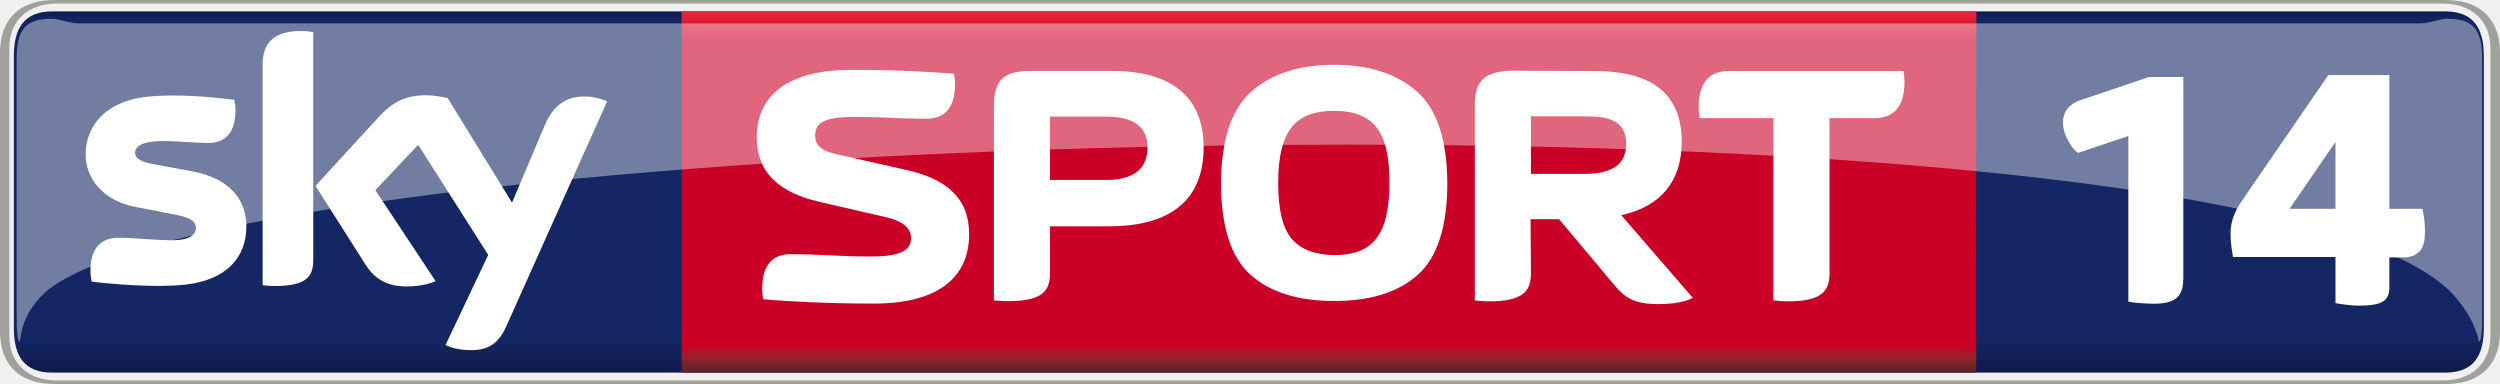
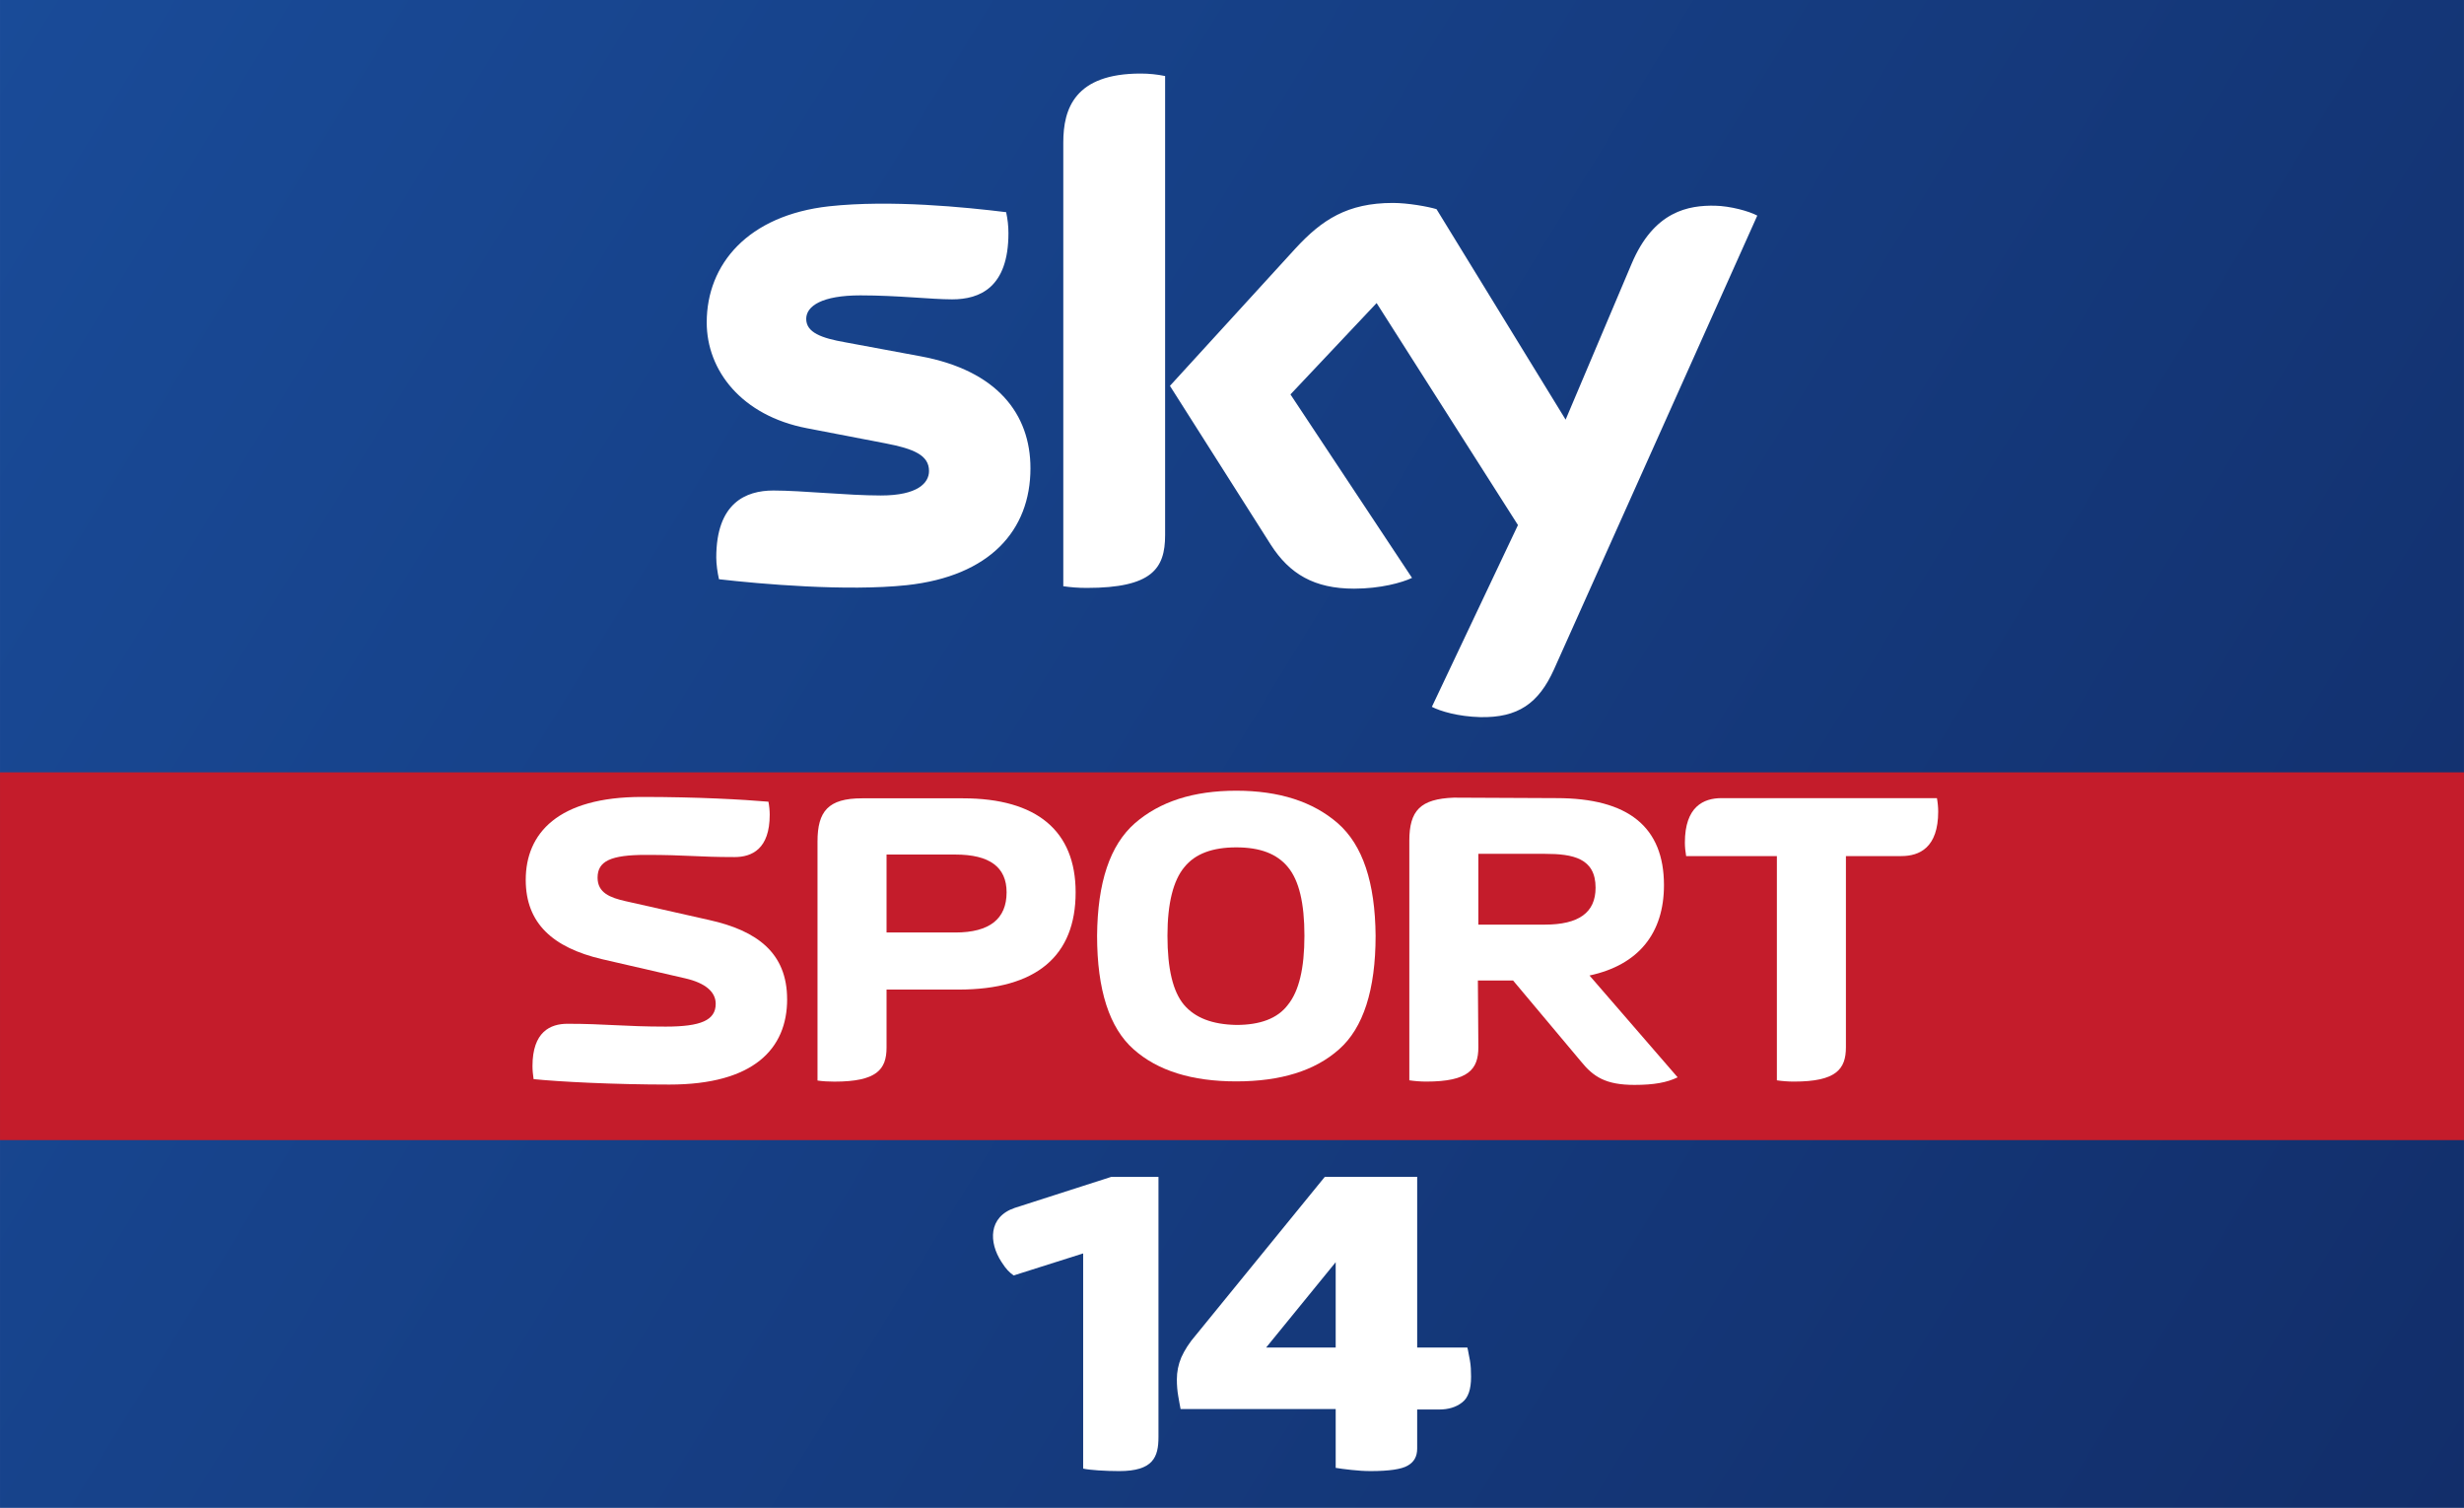
- <svg xmlns="http://www.w3.org/2000/svg" width="522.41" height="80.242" version="1.1" viewBox="0 0 138.22 21.23">
+ <svg xmlns="http://www.w3.org/2000/svg" width="1340" height="820" version="1.1" viewBox="0 0 354.54 216.96">
  <defs>
-     <linearGradient id="d" x1=".008" x2=".992" gradientTransform="matrix(0 20.31 20.31 0 76.812 .46)" gradientUnits="userSpaceOnUse">
-       <stop stop-color="#0f1c4d" offset="0" />
-       <stop stop-color="#101e51" offset=".004" />
-       <stop stop-color="#101f54" offset=".008" />
-       <stop stop-color="#112157" offset=".012" />
-       <stop stop-color="#12225a" offset=".016" />
-       <stop stop-color="#13245d" offset=".02" />
-       <stop stop-color="#132560" offset=".023" />
-       <stop stop-color="#142662" offset=".027" />
-       <stop stop-color="#142764" offset=".031" />
-       <stop stop-color="#142764" offset=".062" />
-       <stop stop-color="#142764" offset=".125" />
-       <stop stop-color="#142764" offset=".25" />
-       <stop stop-color="#142764" offset=".5" />
-       <stop stop-color="#142764" offset=".75" />
-       <stop stop-color="#142764" offset=".875" />
-       <stop stop-color="#142764" offset=".891" />
-       <stop stop-color="#142764" offset=".898" />
-       <stop stop-color="#142763" offset=".902" />
-       <stop stop-color="#142763" offset=".906" />
-       <stop stop-color="#132662" offset=".91" />
-       <stop stop-color="#132661" offset=".914" />
-       <stop stop-color="#132560" offset=".918" />
-       <stop stop-color="#13255f" offset=".922" />
-       <stop stop-color="#12245d" offset=".926" />
-       <stop stop-color="#12245c" offset=".93" />
-       <stop stop-color="#12235b" offset=".934" />
-       <stop stop-color="#12235a" offset=".938" />
-       <stop stop-color="#112259" offset=".941" />
-       <stop stop-color="#112258" offset=".945" />
-       <stop stop-color="#112157" offset=".949" />
-       <stop stop-color="#112056" offset=".953" />
-       <stop stop-color="#102055" offset=".957" />
-       <stop stop-color="#102054" offset=".961" />
-       <stop stop-color="#101f53" offset=".965" />
-       <stop stop-color="#101e52" offset=".969" />
-       <stop stop-color="#0f1d50" offset=".973" />
-       <stop stop-color="#0f1d4f" offset=".977" />
-       <stop stop-color="#0f1c4e" offset=".98" />
-       <stop stop-color="#0f1c4d" offset=".984" />
-       <stop stop-color="#0e1b4c" offset=".988" />
-       <stop stop-color="#0e1b4b" offset=".992" />
-       <stop stop-color="#0e1a4a" offset=".996" />
-       <stop stop-color="#0e1949" offset="1" />
-     </linearGradient>
-     <linearGradient id="c" x1="7.105e-15" x2="1" gradientTransform="matrix(0 -19.975 19.975 0 73.482 20.6)" gradientUnits="userSpaceOnUse">
-       <stop stop-color="#552227" offset="0" />
-       <stop stop-color="#5a2227" offset=".004" />
-       <stop stop-color="#602228" offset=".008" />
-       <stop stop-color="#662329" offset=".012" />
-       <stop stop-color="#6c232a" offset=".016" />
-       <stop stop-color="#71232a" offset=".02" />
-       <stop stop-color="#77232a" offset=".023" />
-       <stop stop-color="#7d232a" offset=".027" />
-       <stop stop-color="#84222b" offset=".031" />
-       <stop stop-color="#8a212b" offset=".035" />
-       <stop stop-color="#90202b" offset=".039" />
-       <stop stop-color="#961f2b" offset=".043" />
-       <stop stop-color="#9d1d2b" offset=".047" />
-       <stop stop-color="#a31a2a" offset=".051" />
-       <stop stop-color="#a9172a" offset=".055" />
-       <stop stop-color="#b01329" offset=".059" />
-       <stop stop-color="#b70f29" offset=".062" />
-       <stop stop-color="#bd0829" offset=".066" />
-       <stop stop-color="#c40228" offset=".07" />
-       <stop stop-color="#c70028" offset=".074" />
-       <stop stop-color="#ca0027" offset=".078" />
-       <stop stop-color="#ca0027" offset=".094" />
-       <stop stop-color="#ca0027" offset=".125" />
-       <stop stop-color="#ca0027" offset=".25" />
-       <stop stop-color="#ca0027" offset=".5" />
-       <stop stop-color="#ca0027" offset=".75" />
-       <stop stop-color="#ca0027" offset=".875" />
-       <stop stop-color="#ca0027" offset=".906" />
-       <stop stop-color="#ca0027" offset=".914" />
-       <stop stop-color="#cb0028" offset=".918" />
-       <stop stop-color="#cc0029" offset=".922" />
-       <stop stop-color="#ce002a" offset=".926" />
-       <stop stop-color="#cf012a" offset=".93" />
-       <stop stop-color="#d1052b" offset=".934" />
-       <stop stop-color="#d2092c" offset=".938" />
-       <stop stop-color="#d40b2d" offset=".941" />
-       <stop stop-color="#d50d2e" offset=".945" />
-       <stop stop-color="#d60f2f" offset=".949" />
-       <stop stop-color="#d71130" offset=".953" />
-       <stop stop-color="#d91431" offset=".957" />
-       <stop stop-color="#da1732" offset=".961" />
-       <stop stop-color="#dc1933" offset=".965" />
-       <stop stop-color="#dd1a34" offset=".969" />
-       <stop stop-color="#df1c35" offset=".973" />
-       <stop stop-color="#e01d35" offset=".977" />
-       <stop stop-color="#e12036" offset=".98" />
-       <stop stop-color="#e22237" offset=".984" />
-       <stop stop-color="#e42439" offset=".988" />
-       <stop stop-color="#e6253a" offset=".992" />
-       <stop stop-color="#e7273a" offset=".996" />
-       <stop stop-color="#e8283b" offset="1" />
+     <linearGradient id="linearGradient833" x1="-.001" x2="354.54" y2="216.96" gradientUnits="userSpaceOnUse">
+       <stop stop-color="#194b98" offset="0" />
+       <stop stop-color="#122e6a" offset="1" />
    </linearGradient>
  </defs>
-   <path d="m2.901 0.63c-1.58 0-2.136 0.937-2.136 2.477v15.017c0 1.551 0.556 2.477 2.136 2.477h132.29c1.57 0 2.136-0.927 2.136-2.477v-15.017c0-1.541-0.566-2.477-2.136-2.477z" fill="url(#d)" stroke-width=".969" />
-   <path d="m37.682 0.63c-8e-3 6.549 8e-3 13.746 5e-3 19.971h71.575c2e-3 -6.775 5e-3 -14.054 5e-3 -19.971z" fill="url(#c)" stroke-width=".969" />
-   <g transform="translate(-133.45 -432.77)" fill="#fff" stroke-width=".969">
-     <path d="m187.03 445.72c0-2.077-1.346-3.082-3.501-3.56l-3.764-0.848c-0.683-0.156-1.248-0.371-1.248-1.053 0-0.741 0.585-1.024 2.165-1.024 1.863 0 2.301 0.098 3.989 0.098 0.78 0 1.58-0.361 1.58-1.902 0-0.185-0.02-0.4-0.057-0.585-1.141-0.098-3.17-0.214-5.686-0.214-3.774 0-5.218 1.638-5.218 3.725 0 1.96 1.229 3.043 3.413 3.56l3.764 0.868c0.878 0.204 1.355 0.595 1.355 1.141 0 0.741-0.673 1.024-2.243 1.024-1.863 0-2.721-0.127-4.418-0.127-0.77 0-1.57 0.361-1.57 1.902 0 0.185 0.02 0.39 0.05 0.585 1.151 0.117 3.599 0.244 6.105 0.244 3.784 0 5.286-1.609 5.286-3.833" />
-     <path d="m218.07 444.89h1.58l3.043 3.628c0.565 0.702 1.121 1.063 2.409 1.063 0.878 0 1.463-0.107 1.941-0.341l-3.959-4.574c2.223-0.478 3.345-1.921 3.345-4.057 0-2.614-1.599-3.911-4.827-3.911l-4.613-0.02c-1.502 0.057-1.999 0.575-1.999 1.941v10.756c0.234 0.035 0.497 0.057 0.761 0.057 1.902 0 2.341-0.556 2.341-1.541l-0.02-3.003m0.02-2.506v-3.179h2.984c1.268 0 2.282 0.195 2.282 1.521 0 1.121-0.761 1.658-2.282 1.658h-2.984" />
-     <path d="m188.4 449.37c0.224 0.035 0.497 0.049 0.761 0.049 1.902 0 2.341-0.546 2.341-1.531v-2.604h3.228c3.521 0 5.266-1.521 5.266-4.369 0-2.76-1.746-4.223-5.061-4.223h-4.535c-1.521 0-1.999 0.585-1.999 1.941v10.737m3.101-6.651v-3.501h3.091c1.541 0 2.301 0.565 2.301 1.697 0 1.19-0.761 1.804-2.301 1.804h-3.091" />
-     <path d="m207.21 449.41c1.999 0 3.54-0.478 4.622-1.443 1.083-0.956 1.638-2.662 1.638-5.1-0.02-2.389-0.575-4.067-1.697-5.052-1.121-0.975-2.643-1.463-4.564-1.463-1.921 0-3.433 0.488-4.554 1.463-1.121 0.985-1.677 2.662-1.697 5.052 0 2.438 0.556 4.145 1.638 5.1 1.083 0.965 2.623 1.443 4.613 1.443m3.062-6.544c0 1.463-0.244 2.487-0.741 3.101-0.468 0.624-1.258 0.907-2.321 0.907-1.083-0.02-1.853-0.322-2.35-0.907-0.497-0.595-0.741-1.619-0.741-3.101 0-1.463 0.263-2.487 0.761-3.082 0.488-0.604 1.268-0.887 2.331-0.887 1.063 0 1.824 0.283 2.321 0.887 0.497 0.595 0.741 1.619 0.741 3.082" />
-     <path d="m234.6 439.3h2.487c0.819 0 1.658-0.38 1.658-1.999 0-0.185-0.02-0.42-0.057-0.604h-9.674c-0.809 0-1.648 0.38-1.648 1.999 0 0.185 0.02 0.41 0.057 0.604h4.076v10.074c0.234 0.035 0.497 0.057 0.77 0.057 1.892 0 2.331-0.556 2.331-1.541v-8.592" />
-     <path d="m147.07 445.3c0 1.716-1.121 2.965-3.394 3.208-1.638 0.176-4.028-0.028-5.149-0.165-0.05-0.176-0.078-0.41-0.078-0.585 0-1.502 0.809-1.843 1.56-1.843 0.79 0 2.029 0.137 2.955 0.137 1.014 0 1.317-0.341 1.317-0.673 0-0.429-0.41-0.604-1.19-0.751l-2.155-0.42c-1.794-0.341-2.75-1.58-2.75-2.896 0-1.599 1.131-2.945 3.364-3.189 1.677-0.185 3.725 0.02 4.847 0.165 0.05 0.185 0.071 0.371 0.071 0.575 0 1.492-0.79 1.814-1.551 1.814-0.575 0-1.482-0.108-2.516-0.108-1.044 0-1.482 0.283-1.482 0.643 0 0.371 0.42 0.526 1.073 0.644l2.058 0.38c2.116 0.39 3.023 1.589 3.023 3.062m3.696 1.843c0 0.917-0.361 1.443-2.155 1.443-0.234 0-0.439-0.02-0.644-0.049v-12.161c0-0.926 0.312-1.892 2.126-1.892 0.224 0 0.459 0.02 0.673 0.071v12.59m7.314 4.701c0.234 0.127 0.722 0.273 1.326 0.283 1.034 0.028 1.609-0.371 2.028-1.307l5.578-12.443c-0.234-0.127-0.741-0.263-1.161-0.273-0.712-8e-3 -1.677 0.137-2.292 1.609l-1.804 4.262-3.55-5.773c-0.224-0.071-0.78-0.166-1.19-0.166-1.258 0-1.95 0.459-2.672 1.248l-3.452 3.764 2.77 4.359c0.517 0.8 1.19 1.2 2.282 1.2 0.722 0 1.317-0.166 1.59-0.292l-3.335-5.032 2.37-2.506 3.872 6.085-2.36 4.983" />
+   <path d="m-7.3425e-4 0h354.54v216.96h-354.54z" fill="url(#linearGradient833)" style="paint-order:stroke fill markers" />
+   <path d="m-7.4105e-4 111.13h354.54v52.917h-354.54z" fill="#c41c2b" style="paint-order:stroke fill markers" />
+   <path d="m148.27 67.367c0 8.973-5.865 15.531-17.77 16.828-8.628 0.925-21.118-0.167-27.047-0.85-0.221-0.968-0.392-2.173-0.392-3.121 0-7.855 4.244-9.646 8.214-9.646 4.125 0 10.627 0.715 15.465 0.715 5.311 0 6.934-1.807 6.934-3.523 0-2.254-2.148-3.19-6.274-3.981l-11.294-2.173c-9.402-1.802-14.418-8.312-14.418-15.217 0-8.395 5.938-15.424 17.614-16.717 8.83-0.956 19.573 0.123 25.47 0.847 0.217 1.015 0.33 1.972 0.33 3.026 0 7.828-4.125 9.517-8.101 9.517-3.056 0-7.794-0.572-13.203-0.572-5.509 0-7.794 1.525-7.794 3.383 0 1.956 2.176 2.767 5.626 3.371l10.796 2.005c11.091 2.046 15.843 8.351 15.843 16.109m19.377 9.635c0 4.815-1.89 7.59-11.276 7.59-1.244 0-2.333-0.092-3.375-0.242v-63.858c0-4.849 1.647-9.909 11.132-9.909 1.194 0 2.398 0.123 3.519 0.357v66.06m38.382 24.704c1.229 0.629 3.76 1.393 6.943 1.479 5.445 0.118 8.423-1.975 10.628-6.859l29.254-65.303c-1.206-0.651-3.876-1.372-6.068-1.423-3.758-0.07-8.805 0.703-12.036 8.405l-9.473 22.377-18.578-30.286c-1.198-0.368-4.123-0.895-6.273-0.895-6.548 0-10.219 2.42-14.023 6.549l-18.062 19.771 14.528 22.885c2.685 4.169 6.224 6.295 11.971 6.295 3.757 0 6.886-0.856 8.335-1.55l-17.492-26.398 12.396-13.146 20.339 31.944-12.388 26.156" fill="#fff" stroke-width="2.944" />
+   <g transform="matrix(3.1023 0 0 3.1023 -58.398 102.3)" fill="#fff">
+     <path d="m55.331 13.37c0-2.145-1.39-3.182-3.615-3.675l-3.887-0.876c-0.705-0.161-1.289-0.383-1.289-1.087 0-0.765 0.604-1.057 2.235-1.057 1.923 0 2.376 0.101 4.118 0.101 0.806 0 1.631-0.373 1.631-1.964 0-0.191-0.022-0.413-0.059-0.604-1.178-0.101-3.272-0.221-5.87-0.221-3.897 0-5.387 1.692-5.387 3.846 0 2.024 1.269 3.142 3.524 3.675l3.887 0.896c0.906 0.211 1.4 0.615 1.4 1.178 0 0.765-0.695 1.057-2.316 1.057-1.923 0-2.809-0.131-4.561-0.131-0.795 0-1.621 0.373-1.621 1.963 0 0.191 0.022 0.403 0.051 0.604 1.188 0.121 3.716 0.252 6.303 0.252 3.907 0 5.457-1.661 5.457-3.957" />
+     <path d="m87.371 12.5h1.631l3.142 3.746c0.584 0.725 1.158 1.097 2.487 1.097 0.906 0 1.51-0.111 2.004-0.352l-4.088-4.722c2.296-0.493 3.454-1.984 3.454-4.189 0-2.699-1.651-4.038-4.984-4.038l-4.763-0.022c-1.551 0.059-2.064 0.594-2.064 2.004v11.106c0.242 0.036 0.514 0.059 0.785 0.059 1.964 0 2.417-0.574 2.417-1.591l-0.022-3.101m0.022-2.588v-3.283h3.081c1.309 0 2.356 0.202 2.356 1.571 0 1.158-0.785 1.712-2.356 1.712h-3.081" />
+     <path d="m56.741 17.14c0.232 0.036 0.514 0.051 0.785 0.051 1.964 0 2.417-0.564 2.417-1.581v-2.688h3.333c3.635 0 5.437-1.571 5.437-4.511 0-2.85-1.802-4.36-5.226-4.36h-4.682c-1.571 0-2.064 0.604-2.064 2.004v11.086m3.202-6.867v-3.615h3.192c1.591 0 2.376 0.584 2.376 1.752 0 1.228-0.785 1.863-2.376 1.863h-3.192" />
+     <path d="m76.161 17.18c2.064 0 3.655-0.493 4.773-1.49 1.118-0.987 1.692-2.749 1.692-5.266-0.022-2.467-0.594-4.199-1.752-5.216-1.158-1.007-2.729-1.51-4.712-1.51-1.984 0-3.544 0.503-4.702 1.51-1.158 1.017-1.732 2.749-1.752 5.216 0 2.517 0.574 4.279 1.692 5.266 1.118 0.997 2.709 1.49 4.763 1.49m3.162-6.756c0 1.51-0.252 2.568-0.765 3.202-0.483 0.644-1.299 0.936-2.396 0.936-1.118-0.022-1.913-0.332-2.427-0.936-0.514-0.615-0.765-1.671-0.765-3.202 0-1.51 0.272-2.568 0.785-3.182 0.503-0.624 1.309-0.916 2.407-0.916 1.097 0 1.883 0.292 2.396 0.916 0.514 0.615 0.765 1.671 0.765 3.182" />
+     <path d="m104.44 6.73h2.568c0.846 0 1.712-0.392 1.712-2.064 0-0.191-0.022-0.433-0.059-0.624h-9.988c-0.836 0-1.702 0.392-1.702 2.064 0 0.191 0.022 0.423 0.058 0.624h4.209v10.401c0.242 0.036 0.514 0.058 0.795 0.058 1.954 0 2.407-0.574 2.407-1.591v-8.87" />
  </g>
-   <path d="m3.041 0c-2.331 0-3.042 1.454-3.042 2.907v15.418c0 1.453 0.711 2.906 3.042 2.906h132.13c2.331 0 3.052-1.452 3.052-2.906v-15.418c0-1.453-0.721-2.907-3.052-2.907zm0.107 0.196h131.91c1.57 0 2.633 0.927 2.633 2.477v15.886c0 1.551-1.063 2.477-2.633 2.477h-131.91c-1.57 0-2.633-0.927-2.633-2.477v-15.886c0-1.551 1.063-2.477 2.633-2.477z" fill="#a1a19c" stroke-width=".969" />
-   <g transform="translate(.00052549 4e-4)" fill="#fff">
-     <path d="m114.88 8.453c-0.159-0.132-0.292-0.246-0.477-0.577-0.521-0.823-0.539-1.91 0.53-2.307l3.879-1.313h1.899v11.089c0 0.851-0.23 1.446-1.59 1.446-0.548 0-1.193-0.057-1.449-0.114v-9.16l-2.792 0.936" stroke-width=".935" />
-     <g transform="translate(3.4035 36.305)">
-       <path d="m123.18-24.761h2.54v-3.696zm3.827 5.353c-0.239 0-0.469-0.018-0.716-0.05-0.247-0.032-0.435-0.062-0.571-0.089v-2.549h-5.666c-0.026-0.142-0.051-0.326-0.085-0.553-0.034-0.228-0.051-0.469-0.051-0.73 0-0.323 0.051-0.641 0.162-0.953 0.119-0.312 0.29-0.637 0.537-0.973l4.705-6.848h3.375v7.393h1.833c0.034 0.143 0.051 0.327 0.094 0.556 0.034 0.227 0.043 0.464 0.043 0.709 0 0.545-0.102 0.917-0.332 1.119-0.213 0.199-0.494 0.302-0.835 0.302h-0.801v1.692c0 0.338-0.111 0.584-0.349 0.741-0.222 0.155-0.682 0.234-1.338 0.234" fill="#fff" stroke-width="2.195" />
-     </g>
+   <g transform="translate(29.105)" fill="#fff">
+     <path d="m116.75 183.52c-0.611-0.432-1.069-0.864-1.756-1.944-1.832-2.808-1.908-6.48 1.908-7.776l13.891-4.464h6.793v37.438c0 2.88-0.763 4.896-5.648 4.896-1.984 0-4.274-0.144-5.19-0.36v-30.958z" />
+     <path d="m153.08 193.89h10.004v-12.276zm15.074 17.779c-0.94 0-1.846-0.059-2.82-0.167-0.973-0.105-1.712-0.207-2.249-0.295v-8.465h-22.317c-0.101-0.473-0.201-1.084-0.335-1.837-0.135-0.758-0.202-1.557-0.202-2.426 0-1.073 0.202-2.129 0.638-3.165 0.47-1.036 1.141-2.115 2.115-3.233l18.532-22.746h13.295v24.555h7.218c0.135 0.476 0.201 1.087 0.369 1.846 0.135 0.753 0.167 1.54 0.167 2.355 0 1.809-0.403 3.046-1.309 3.717-0.839 0.662-1.947 1.002-3.29 1.002h-3.156v5.62c0 1.121-0.436 1.939-1.377 2.46-0.873 0.515-2.686 0.778-5.271 0.778" stroke-width="7.94" />
  </g>
-   <path class="st5" d="m135.36 16.005c1.357 1.336 1.647 2.604 1.692 2.882 0.134 0 0.178-0.589 0.178-1.48v-14.176c0-1.647-0.534-2.192-1.925-2.192-0.467 0-0.945 0.256-1.569 0.256h-129.32c-0.623 0-1.102-0.256-1.569-0.256-1.391 0-1.925 0.556-1.925 2.192v14.176c0 0.879 0.045 1.48 0.178 1.48 0.045-0.278 0.089-1.647 1.581-2.882 11.95-9.213 119.79-12.05 132.67 0" enable-background="new" fill="#fff" opacity=".4" stroke-width=".009" />
</svg>
